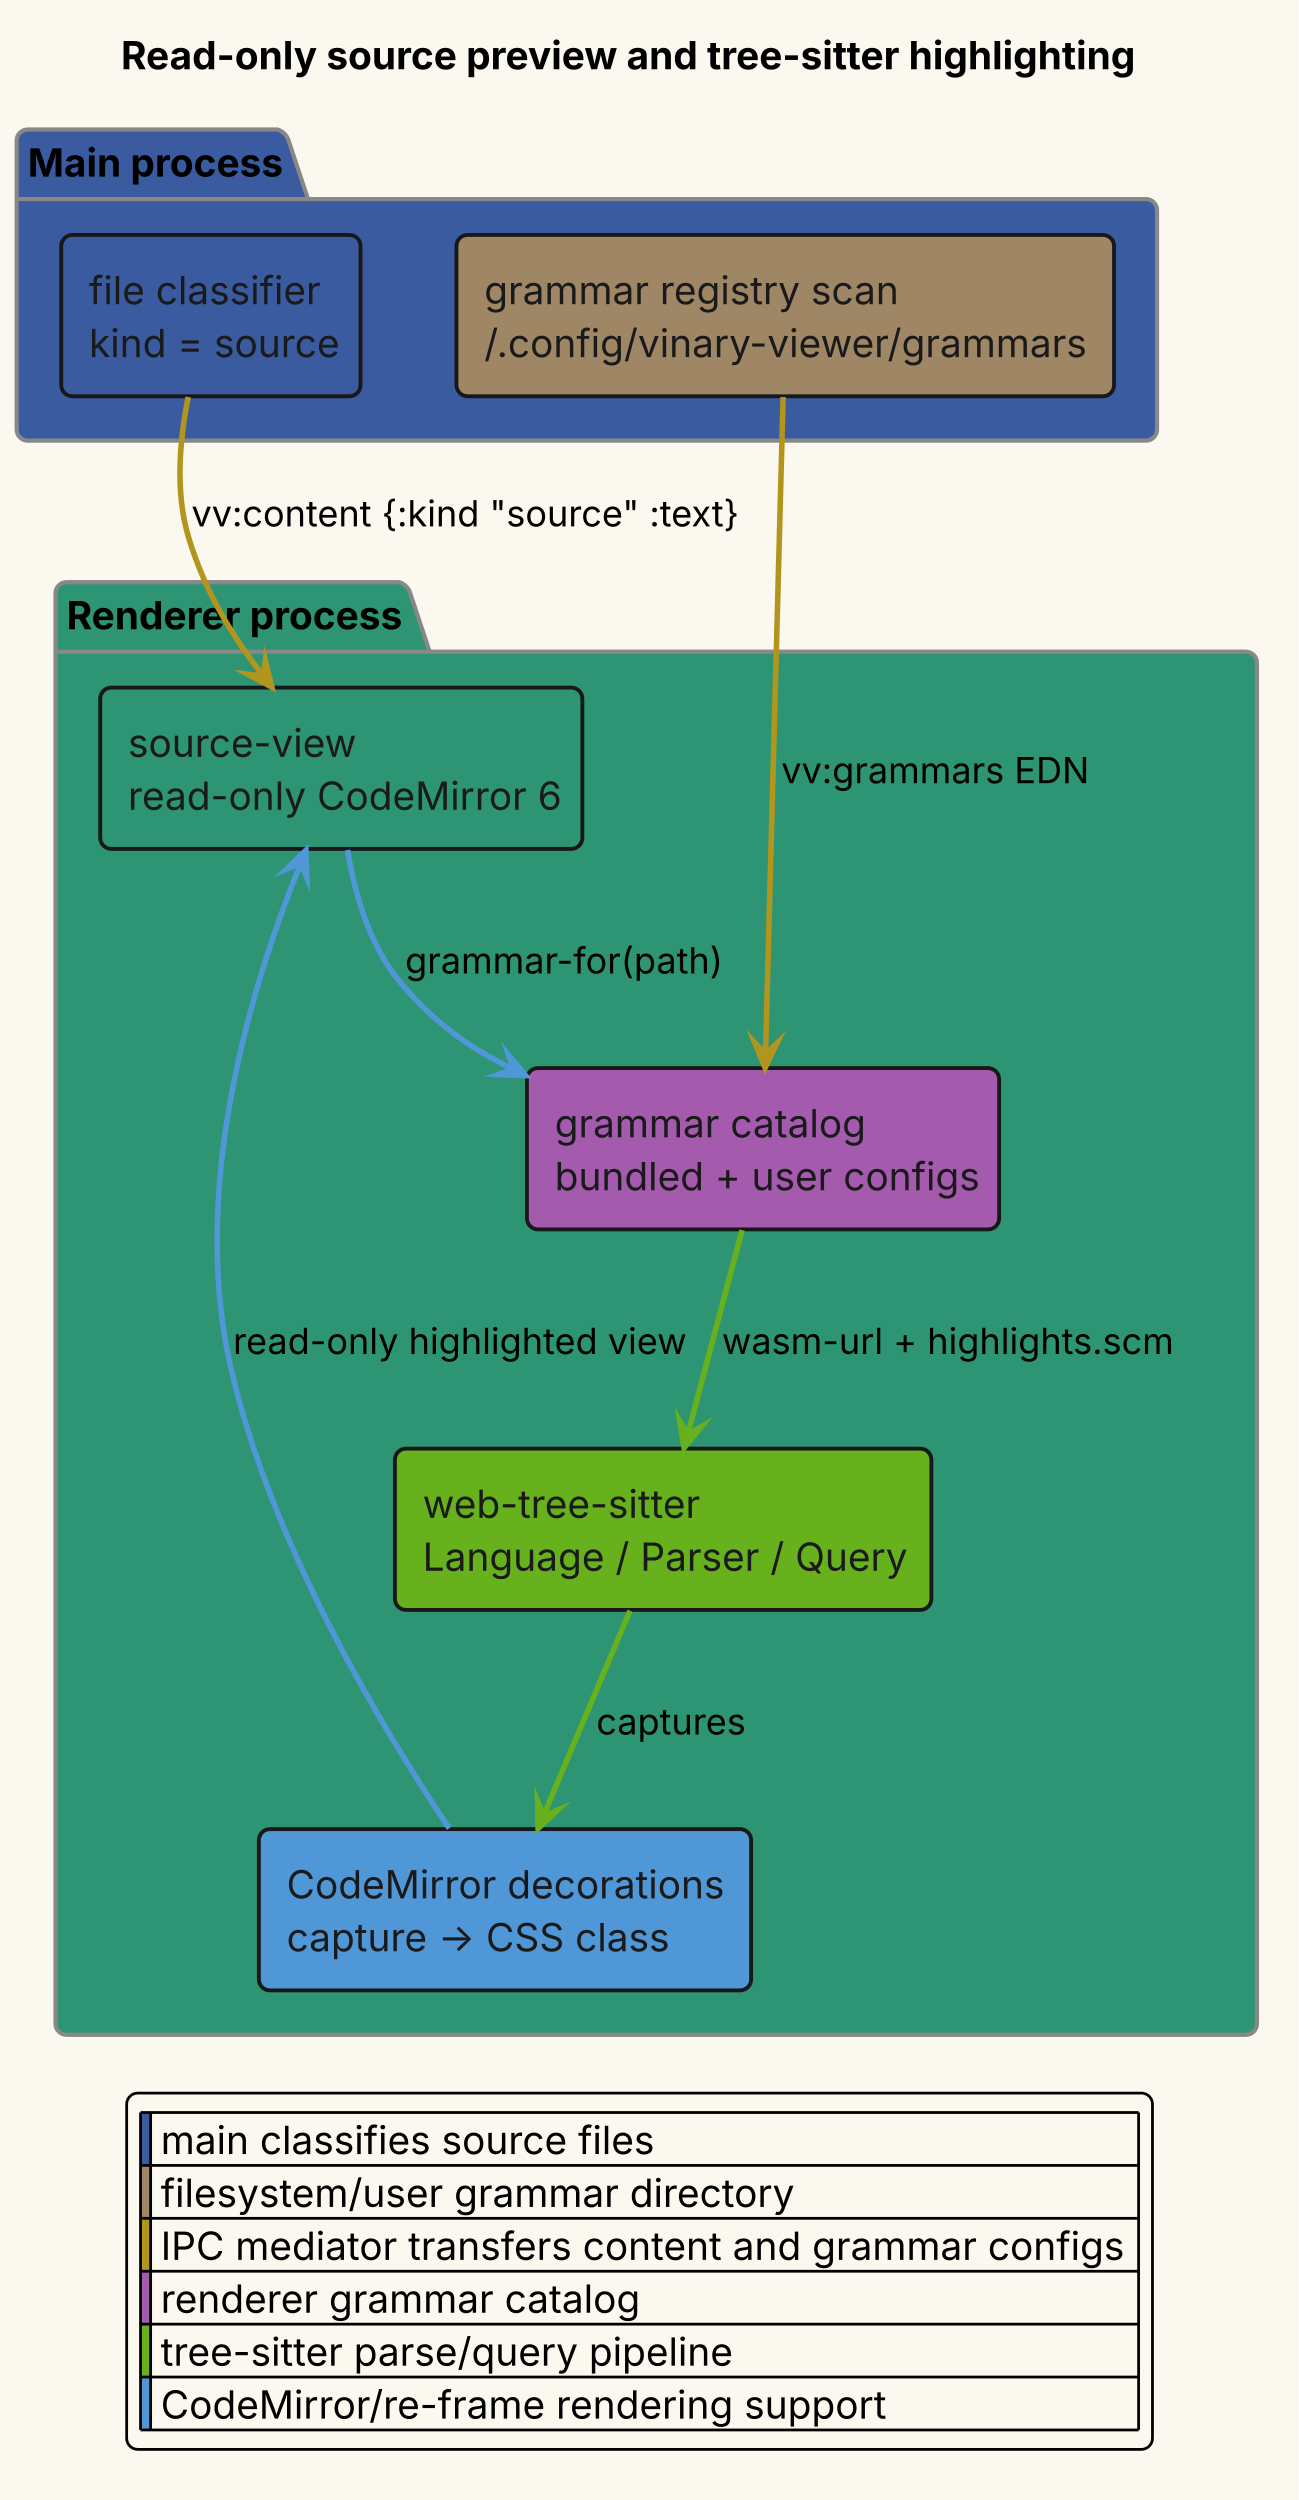
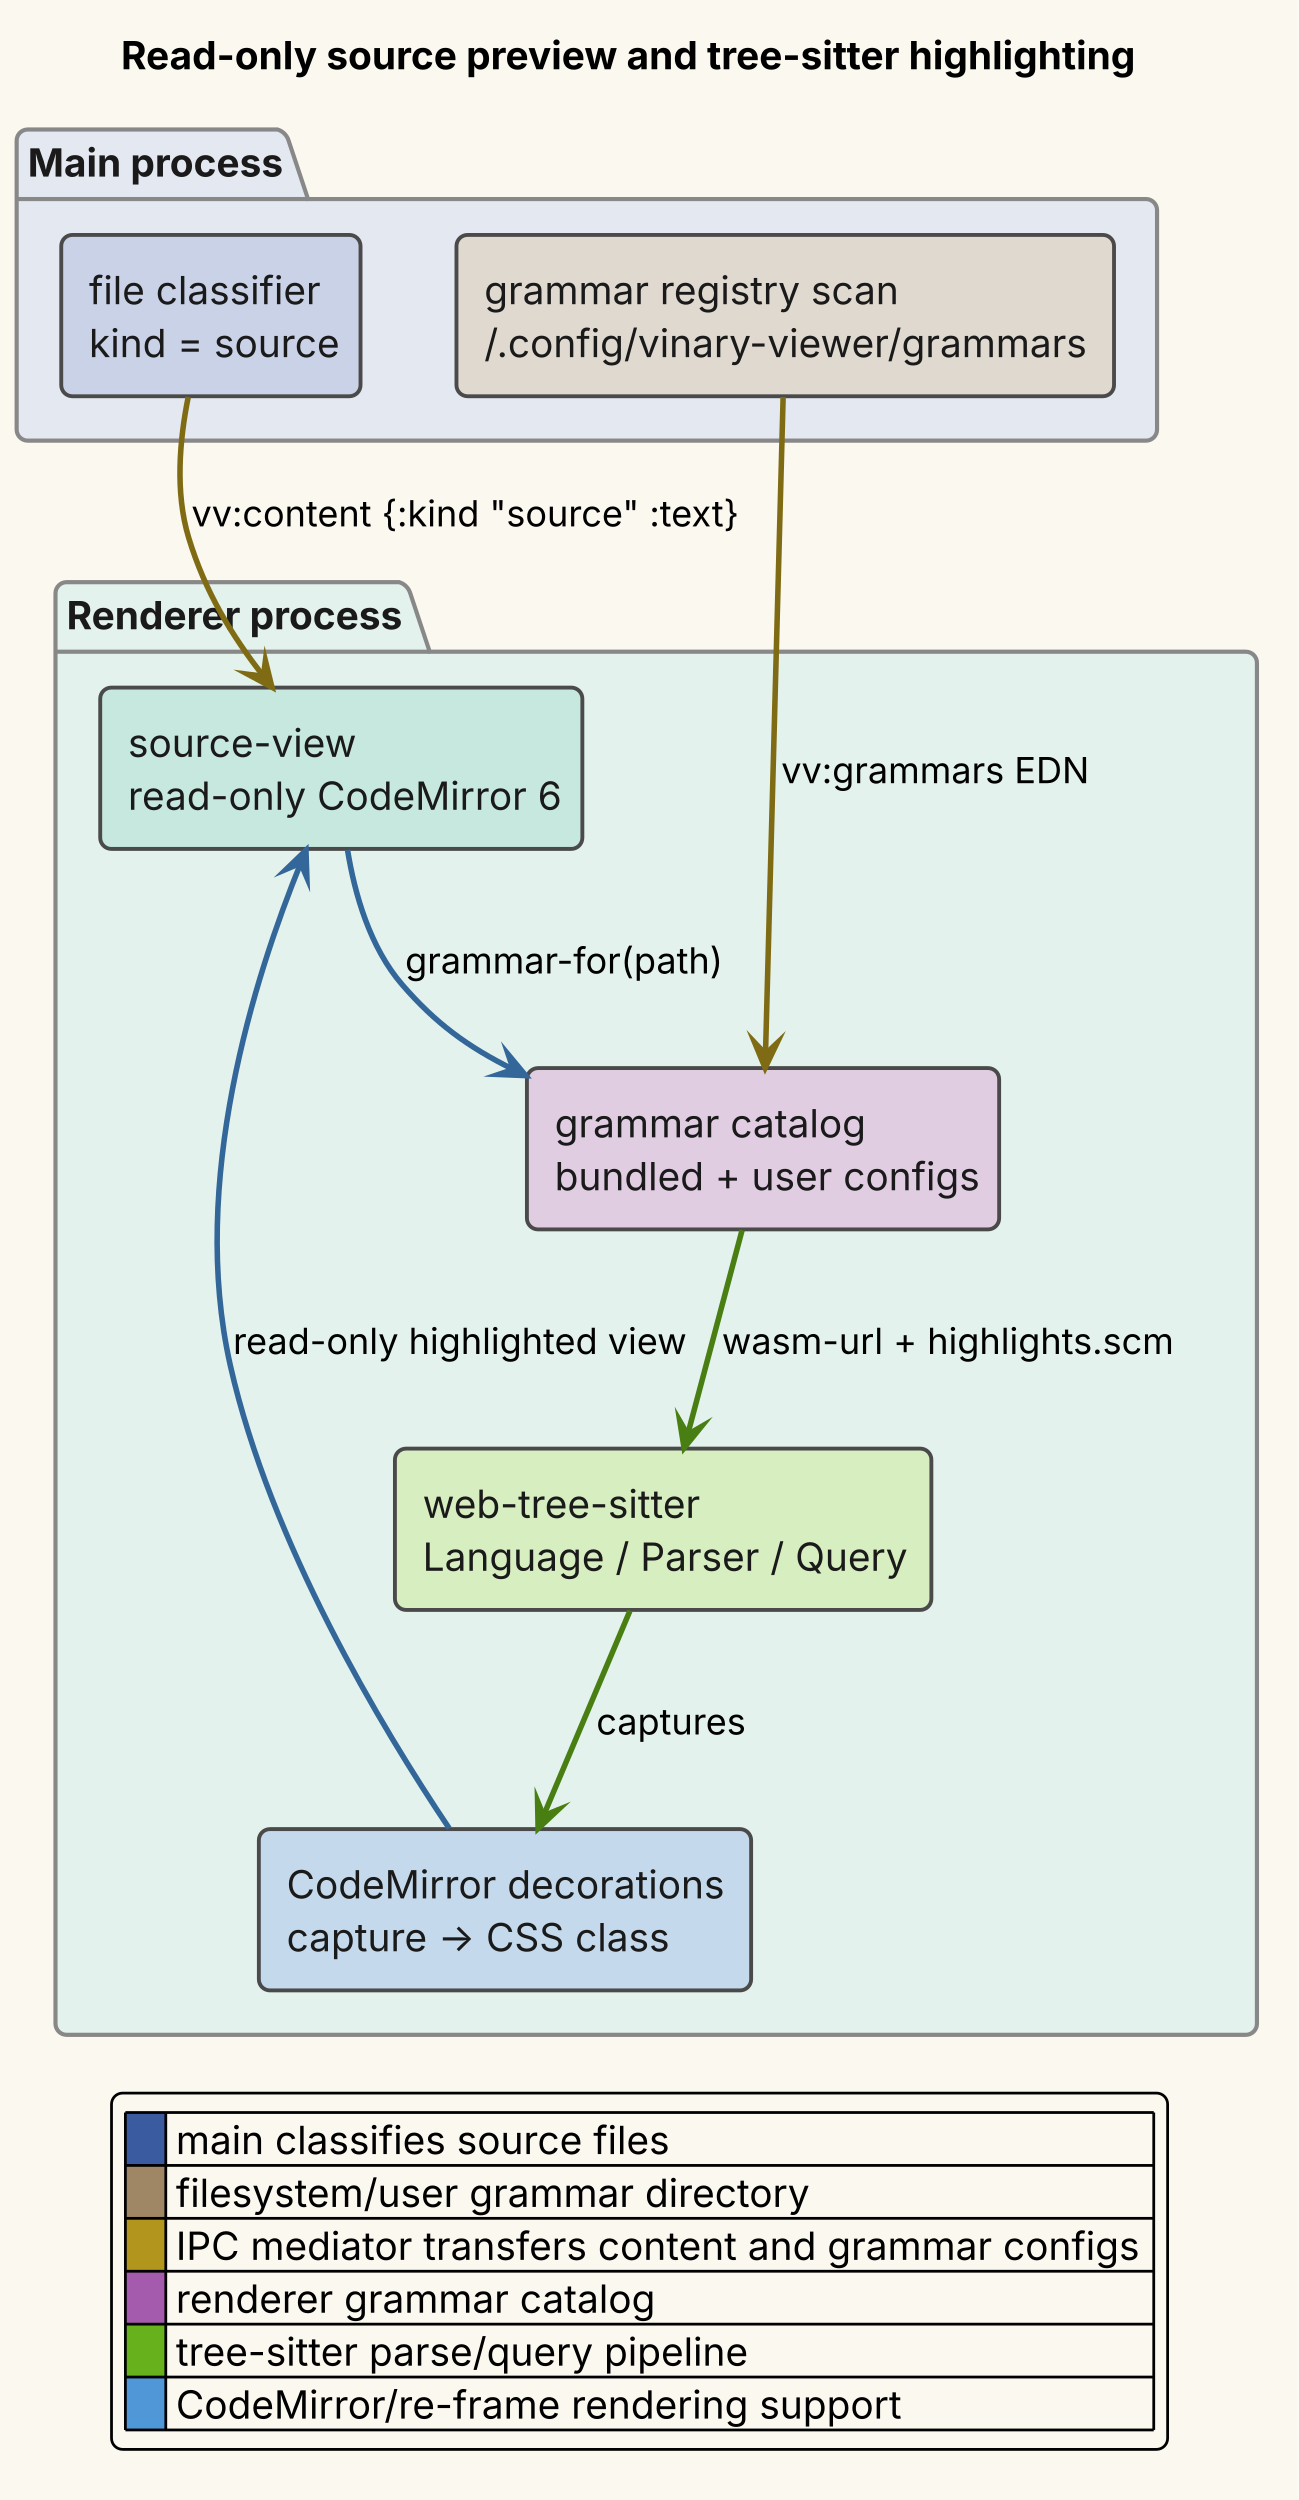
<svg xmlns="http://www.w3.org/2000/svg" contentStyleType="text/css" data-diagram-type="DESCRIPTION" height="901px" preserveAspectRatio="none" style="width:468px;height:901px;background:#FBF8EF;" version="1.1" viewBox="0 0 468 901" width="468px" zoomAndPan="magnify">
  <defs />
  <g>
    <rect fill="#FBF8EF" height="901" style="stroke:none;stroke-width:1;" width="468" x="0" y="0" />
    <g class="title" data-source-line="4">
      <text fill="#000000" font-family="'Inter, Helvetica, sans-serif'" font-size="14" font-weight="700" lengthAdjust="spacing" textLength="373.771" x="43.615" y="24.966">Read-only source preview and tree-sitter highlighting</text>
    </g>
    <g class="cluster" data-qualified-name="Main process" data-source-line="8" id="ent0001">
-       <path d="M10,46.67 L100.008,46.67 A6,6 0 0 1 104.008,50.67 L111.008,71.738 L413,71.738 A4,4 0 0 1 417,75.738 L417,154.81 A4,4 0 0 1 413,158.81 L10,158.81 A4,4 0 0 1 6,154.81 L6,50.67 A4,4 0 0 1 10,46.67" fill="#3A5BA0" style="stroke:#888888;stroke-width:1.5;" />
+       <path d="M10,46.67 L100.008,46.67 A6,6 0 0 1 104.008,50.67 L111.008,71.738 L413,71.738 A4,4 0 0 1 417,75.738 L417,154.81 A4,4 0 0 1 413,158.81 L10,158.81 A4,4 0 0 1 6,154.81 L6,50.67 A4,4 0 0 1 10,46.67" fill="#E4E8F1" style="stroke:#888888;stroke-width:1.5;" />
      <line style="stroke:#888888;stroke-width:1.5;" x1="6" x2="111.008" y1="71.738" y2="71.738" />
-       <text fill="#000000" font-family="'Inter, Helvetica, sans-serif'" font-size="14" font-weight="700" lengthAdjust="spacing" textLength="92.008" x="10" y="63.636">Main process</text>
+       <text fill="#1A1A1A" font-family="'Inter, Helvetica, sans-serif'" font-size="14" font-weight="700" lengthAdjust="spacing" textLength="92.008" x="10" y="63.636">Main process</text>
    </g>
    <g class="cluster" data-qualified-name="Renderer process" data-source-line="13" id="ent0004">
-       <path d="M24,209.81 L143.856,209.81 A6,6 0 0 1 147.856,213.81 L154.856,234.878 L449,234.878 A4,4 0 0 1 453,238.878 L453,729.35 A4,4 0 0 1 449,733.35 L24,733.35 A4,4 0 0 1 20,729.35 L20,213.81 A4,4 0 0 1 24,209.81" fill="#2D9574" style="stroke:#888888;stroke-width:1.5;" />
+       <path d="M24,209.81 L143.856,209.81 A6,6 0 0 1 147.856,213.81 L154.856,234.878 L449,234.878 A4,4 0 0 1 453,238.878 L453,729.35 A4,4 0 0 1 449,733.35 L24,733.35 A4,4 0 0 1 20,729.35 L20,213.81 A4,4 0 0 1 24,209.81" fill="#E3F2ED" style="stroke:#888888;stroke-width:1.5;" />
      <line style="stroke:#888888;stroke-width:1.5;" x1="20" x2="154.856" y1="234.878" y2="234.878" />
-       <text fill="#000000" font-family="'Inter, Helvetica, sans-serif'" font-size="14" font-weight="700" lengthAdjust="spacing" textLength="121.856" x="24" y="226.776">Renderer process</text>
+       <text fill="#1A1A1A" font-family="'Inter, Helvetica, sans-serif'" font-size="14" font-weight="700" lengthAdjust="spacing" textLength="121.856" x="24" y="226.776">Renderer process</text>
    </g>
    <g class="entity" data-qualified-name="Main process.Classifier" data-source-line="9" id="ent0002">
-       <rect fill="#3A5BA0" height="58.136" rx="4" ry="4" style="stroke:#181818;stroke-width:1.4;" width="107.864" x="22.07" y="84.67" />
+       <rect fill="#C9D2E6" height="58.136" rx="4" ry="4" style="stroke:#4A4A4A;stroke-width:1.4;" width="107.864" x="22.07" y="84.67" />
      <text fill="#1A1A1A" font-family="'Inter, Helvetica, sans-serif'" font-size="14" lengthAdjust="spacing" textLength="80.892" x="32.07" y="109.636">file classifier</text>
      <text fill="#1A1A1A" font-family="'Inter, Helvetica, sans-serif'" font-size="14" lengthAdjust="spacing" textLength="87.864" x="32.07" y="128.704">kind = source</text>
    </g>
    <g class="entity" data-qualified-name="Main process.MainRegistry" data-source-line="10" id="ent0003">
-       <rect fill="#9F8766" height="58.136" rx="4" ry="4" style="stroke:#181818;stroke-width:1.4;" width="236.985" x="164.51" y="84.67" />
+       <rect fill="#DFD9D0" height="58.136" rx="4" ry="4" style="stroke:#4A4A4A;stroke-width:1.4;" width="236.985" x="164.51" y="84.67" />
      <text fill="#1A1A1A" font-family="'Inter, Helvetica, sans-serif'" font-size="14" lengthAdjust="spacing" textLength="149.856" x="174.51" y="109.636">grammar registry scan</text>
      <text fill="#1A1A1A" font-family="'Inter, Helvetica, sans-serif'" font-size="14" lengthAdjust="spacing" textLength="216.985" x="174.51" y="128.704">/.config/vinary-viewer/grammars</text>
    </g>
    <g class="entity" data-qualified-name="Renderer process.SourceView" data-source-line="14" id="ent0005">
-       <rect fill="#2D9574" height="58.136" rx="4" ry="4" style="stroke:#181818;stroke-width:1.4;" width="173.761" x="36.12" y="247.81" />
+       <rect fill="#C7E8DE" height="58.136" rx="4" ry="4" style="stroke:#4A4A4A;stroke-width:1.4;" width="173.761" x="36.12" y="247.81" />
      <text fill="#1A1A1A" font-family="'Inter, Helvetica, sans-serif'" font-size="14" lengthAdjust="spacing" textLength="78.358" x="46.12" y="272.776">source-view</text>
      <text fill="#1A1A1A" font-family="'Inter, Helvetica, sans-serif'" font-size="14" lengthAdjust="spacing" textLength="153.761" x="46.12" y="291.844">read-only CodeMirror 6</text>
    </g>
    <g class="entity" data-qualified-name="Renderer process.Registry" data-source-line="15" id="ent0006">
-       <rect fill="#A45BAD" height="58.136" rx="4" ry="4" style="stroke:#181818;stroke-width:1.4;" width="170.191" x="189.9" y="384.94" />
+       <rect fill="#E0CDE2" height="58.136" rx="4" ry="4" style="stroke:#4A4A4A;stroke-width:1.4;" width="170.191" x="189.9" y="384.94" />
      <text fill="#1A1A1A" font-family="'Inter, Helvetica, sans-serif'" font-size="14" lengthAdjust="spacing" textLength="113.876" x="199.9" y="409.906">grammar catalog</text>
      <text fill="#1A1A1A" font-family="'Inter, Helvetica, sans-serif'" font-size="14" lengthAdjust="spacing" textLength="150.191" x="199.9" y="428.974">bundled + user configs</text>
    </g>
    <g class="entity" data-qualified-name="Renderer process.TreeSitter" data-source-line="16" id="ent0007">
-       <rect fill="#67B11D" height="58.136" rx="4" ry="4" style="stroke:#181818;stroke-width:1.4;" width="193.333" x="142.33" y="522.08" />
+       <rect fill="#D7EEC1" height="58.136" rx="4" ry="4" style="stroke:#4A4A4A;stroke-width:1.4;" width="193.333" x="142.33" y="522.08" />
      <text fill="#1A1A1A" font-family="'Inter, Helvetica, sans-serif'" font-size="14" lengthAdjust="spacing" textLength="97.258" x="152.33" y="547.046">web-tree-sitter</text>
      <text fill="#1A1A1A" font-family="'Inter, Helvetica, sans-serif'" font-size="14" lengthAdjust="spacing" textLength="173.333" x="152.33" y="566.114">Language / Parser / Query</text>
    </g>
    <g class="entity" data-qualified-name="Renderer process.Decorations" data-source-line="17" id="ent0008">
-       <rect fill="#4F97D7" height="58.136" rx="4" ry="4" style="stroke:#181818;stroke-width:1.4;" width="177.415" x="93.29" y="659.21" />
+       <rect fill="#C4D9EB" height="58.136" rx="4" ry="4" style="stroke:#4A4A4A;stroke-width:1.4;" width="177.415" x="93.29" y="659.21" />
      <text fill="#1A1A1A" font-family="'Inter, Helvetica, sans-serif'" font-size="14" lengthAdjust="spacing" textLength="157.415" x="103.29" y="684.176">CodeMirror decorations</text>
      <text fill="#1A1A1A" font-family="'Inter, Helvetica, sans-serif'" font-size="14" lengthAdjust="spacing" textLength="129.821" x="103.29" y="703.244">capture -&gt; CSS class</text>
    </g>
    <g class="link" data-entity-1="ent0002" data-entity-2="ent0005" data-link-type="dependency" data-source-line="20" id="lnk9">
-       <path d="M67.84,143.07 C64.74,158.38 63.02,177.44 68,193.81 C73.99,213.5 83.388,228.807 94.938,243.717" fill="none" id="Classifier-to-SourceView" style="stroke:#B1951D;stroke-width:2;" />
-       <polygon fill="#B1951D" points="98,247.67,95.651,238.105,94.938,243.717,89.326,243.005,98,247.67" style="stroke:#B1951D;stroke-width:2;stroke-linejoin:miter;stroke-miterlimit:10;" />
+       <path d="M67.84,143.07 C64.74,158.38 63.02,177.44 68,193.81 C73.99,213.5 83.388,228.807 94.938,243.717" fill="none" id="Classifier-to-SourceView" style="stroke:#7F6B14;stroke-width:2;" />
+       <polygon fill="#7F6B14" points="98,247.67,95.651,238.105,94.938,243.717,89.326,243.005,98,247.67" style="stroke:#7F6B14;stroke-width:2;stroke-linejoin:miter;stroke-miterlimit:10;" />
      <text fill="#000000" font-family="'Inter, Helvetica, sans-serif'" font-size="13" lengthAdjust="spacing" textLength="192.166" x="69" y="189.707">vv:content {:kind "source" :text}</text>
    </g>
    <g class="link" data-entity-1="ent0003" data-entity-2="ent0006" data-link-type="dependency" data-source-line="21" id="lnk10">
-       <path d="M282.24,143.07 C280.71,200.07 277.414,323.022 275.885,379.872" fill="none" id="MainRegistry-to-Registry" style="stroke:#B1951D;stroke-width:2;" />
-       <polygon fill="#B1951D" points="275.75,384.87,279.991,375.981,275.885,379.872,271.994,375.765,275.75,384.87" style="stroke:#B1951D;stroke-width:2;stroke-linejoin:miter;stroke-miterlimit:10;" />
+       <path d="M282.24,143.07 C280.71,200.07 277.414,323.022 275.885,379.872" fill="none" id="MainRegistry-to-Registry" style="stroke:#7F6B14;stroke-width:2;" />
+       <polygon fill="#7F6B14" points="275.75,384.87,279.991,375.981,275.885,379.872,271.994,375.765,275.75,384.87" style="stroke:#7F6B14;stroke-width:2;stroke-linejoin:miter;stroke-miterlimit:10;" />
      <text fill="#000000" font-family="'Inter, Helvetica, sans-serif'" font-size="13" lengthAdjust="spacing" textLength="110.526" x="281.56" y="282.267">vv:grammars EDN</text>
    </g>
    <g class="link" data-entity-1="ent0005" data-entity-2="ent0006" data-link-type="dependency" data-source-line="22" id="lnk11">
-       <path d="M125.25,306.32 C127.83,322.22 133.33,341.49 145,354.94 C156.98,368.76 168.419,377.221 184.999,385.431" fill="none" id="SourceView-to-Registry" style="stroke:#4F97D7;stroke-width:2;" />
-       <polygon fill="#4F97D7" points="189.48,387.65,183.19,380.072,184.999,385.431,179.64,387.241,189.48,387.65" style="stroke:#4F97D7;stroke-width:2;stroke-linejoin:miter;stroke-miterlimit:10;" />
+       <path d="M125.25,306.32 C127.83,322.22 133.33,341.49 145,354.94 C156.98,368.76 168.419,377.221 184.999,385.431" fill="none" id="SourceView-to-Registry" style="stroke:#336699;stroke-width:2;" />
+       <polygon fill="#336699" points="189.48,387.65,183.19,380.072,184.999,385.431,179.64,387.241,189.48,387.65" style="stroke:#336699;stroke-width:2;stroke-linejoin:miter;stroke-miterlimit:10;" />
      <text fill="#000000" font-family="'Inter, Helvetica, sans-serif'" font-size="13" lengthAdjust="spacing" textLength="115.336" x="146" y="350.837">grammar-for(path)</text>
    </g>
    <g class="link" data-entity-1="ent0006" data-entity-2="ent0007" data-link-type="dependency" data-source-line="23" id="lnk12">
-       <path d="M267.45,443.34 C261.31,466.4 253.967,493.968 247.827,517.018" fill="none" id="Registry-to-TreeSitter" style="stroke:#67B11D;stroke-width:2;" />
-       <polygon fill="#67B11D" points="246.54,521.85,252.722,514.183,247.827,517.018,244.991,512.124,246.54,521.85" style="stroke:#67B11D;stroke-width:2;stroke-linejoin:miter;stroke-miterlimit:10;" />
+       <path d="M267.45,443.34 C261.31,466.4 253.967,493.968 247.827,517.018" fill="none" id="Registry-to-TreeSitter" style="stroke:#487E12;stroke-width:2;" />
+       <polygon fill="#487E12" points="246.54,521.85,252.722,514.183,247.827,517.018,244.991,512.124,246.54,521.85" style="stroke:#487E12;stroke-width:2;stroke-linejoin:miter;stroke-miterlimit:10;" />
      <text fill="#000000" font-family="'Inter, Helvetica, sans-serif'" font-size="13" lengthAdjust="spacing" textLength="160.212" x="260.16" y="487.977">wasm-url + highlights.scm</text>
    </g>
    <g class="link" data-entity-1="ent0007" data-entity-2="ent0008" data-link-type="dependency" data-source-line="24" id="lnk13">
-       <path d="M227.05,580.48 C217.32,603.54 205.605,631.333 195.875,654.384" fill="none" id="TreeSitter-to-Decorations" style="stroke:#67B11D;stroke-width:2;" />
-       <polygon fill="#67B11D" points="193.93,658.99,201.115,652.254,195.875,654.384,193.745,649.143,193.93,658.99" style="stroke:#67B11D;stroke-width:2;stroke-linejoin:miter;stroke-miterlimit:10;" />
+       <path d="M227.05,580.48 C217.32,603.54 205.605,631.333 195.875,654.384" fill="none" id="TreeSitter-to-Decorations" style="stroke:#487E12;stroke-width:2;" />
+       <polygon fill="#487E12" points="193.93,658.99,201.115,652.254,195.875,654.384,193.745,649.143,193.93,658.99" style="stroke:#487E12;stroke-width:2;stroke-linejoin:miter;stroke-miterlimit:10;" />
      <text fill="#000000" font-family="'Inter, Helvetica, sans-serif'" font-size="13" lengthAdjust="spacing" textLength="53.183" x="214.91" y="625.107">captures</text>
    </g>
    <g class="link" data-entity-1="ent0008" data-entity-2="ent0005" data-link-type="dependency" data-source-line="25" id="lnk14">
-       <path d="M161.89,658.93 C137.38,622.42 97.45,556.01 83,492.08 C68.07,426.03 91.691,352.253 108.391,311.063" fill="none" id="Decorations-to-SourceView" style="stroke:#4F97D7;stroke-width:2;" />
-       <polygon fill="#4F97D7" points="110.27,306.43,103.181,313.267,108.391,311.063,110.595,316.273,110.27,306.43" style="stroke:#4F97D7;stroke-width:2;stroke-linejoin:miter;stroke-miterlimit:10;" />
+       <path d="M161.89,658.93 C137.38,622.42 97.45,556.01 83,492.08 C68.07,426.03 91.691,352.253 108.391,311.063" fill="none" id="Decorations-to-SourceView" style="stroke:#336699;stroke-width:2;" />
+       <polygon fill="#336699" points="110.27,306.43,103.181,313.267,108.391,311.063,110.595,316.273,110.27,306.43" style="stroke:#336699;stroke-width:2;stroke-linejoin:miter;stroke-miterlimit:10;" />
      <text fill="#000000" font-family="'Inter, Helvetica, sans-serif'" font-size="13" lengthAdjust="spacing" textLength="162.5" x="84" y="487.977">read-only highlighted view</text>
    </g>
    <g class="legend" data-source-line="27">
-       <rect fill="none" height="128.407" rx="4" ry="4" style="stroke:#000000;stroke-width:1;" width="369.701" x="45.65" y="754.35" />
-       <rect fill="#3A5BA0" height="19.068" style="stroke:none;stroke-width:1;" width="3.64" x="50.65" y="761.35" />
-       <text fill="#000000" font-family="'Inter, Helvetica, sans-serif'" font-size="14" lengthAdjust="spacing" textLength="3.64" x="50.65" y="776.316"> </text>
-       <text fill="#000000" font-family="'Inter, Helvetica, sans-serif'" font-size="14" lengthAdjust="spacing" textLength="173.235" x="57.93" y="776.316">main classifies source files</text>
-       <rect fill="#9F8766" height="19.068" style="stroke:none;stroke-width:1;" width="3.64" x="50.65" y="780.418" />
-       <text fill="#000000" font-family="'Inter, Helvetica, sans-serif'" font-size="14" lengthAdjust="spacing" textLength="3.64" x="50.65" y="795.384"> </text>
-       <text fill="#000000" font-family="'Inter, Helvetica, sans-serif'" font-size="14" lengthAdjust="spacing" textLength="229.179" x="57.93" y="795.384">filesystem/user grammar directory</text>
-       <rect fill="#B1951D" height="19.068" style="stroke:none;stroke-width:1;" width="3.64" x="50.65" y="799.486" />
-       <text fill="#000000" font-family="'Inter, Helvetica, sans-serif'" font-size="14" lengthAdjust="spacing" textLength="3.64" x="50.65" y="814.452"> </text>
-       <text fill="#000000" font-family="'Inter, Helvetica, sans-serif'" font-size="14" lengthAdjust="spacing" textLength="348.781" x="57.93" y="814.452">IPC mediator transfers content and grammar configs</text>
-       <rect fill="#A45BAD" height="19.068" style="stroke:none;stroke-width:1;" width="3.64" x="50.65" y="818.554" />
-       <text fill="#000000" font-family="'Inter, Helvetica, sans-serif'" font-size="14" lengthAdjust="spacing" textLength="3.64" x="50.65" y="833.52"> </text>
-       <text fill="#000000" font-family="'Inter, Helvetica, sans-serif'" font-size="14" lengthAdjust="spacing" textLength="175.811" x="57.93" y="833.52">renderer grammar catalog</text>
-       <rect fill="#67B11D" height="19.068" style="stroke:none;stroke-width:1;" width="3.64" x="50.65" y="837.622" />
-       <text fill="#000000" font-family="'Inter, Helvetica, sans-serif'" font-size="14" lengthAdjust="spacing" textLength="3.64" x="50.65" y="852.587"> </text>
-       <text fill="#000000" font-family="'Inter, Helvetica, sans-serif'" font-size="14" lengthAdjust="spacing" textLength="205.155" x="57.93" y="852.587">tree-sitter parse/query pipeline</text>
-       <rect fill="#4F97D7" height="19.068" style="stroke:none;stroke-width:1;" width="3.64" x="50.65" y="856.689" />
-       <text fill="#000000" font-family="'Inter, Helvetica, sans-serif'" font-size="14" lengthAdjust="spacing" textLength="3.64" x="50.65" y="871.655"> </text>
-       <text fill="#000000" font-family="'Inter, Helvetica, sans-serif'" font-size="14" lengthAdjust="spacing" textLength="263.437" x="57.93" y="871.655">CodeMirror/re-frame rendering support</text>
-       <line style="stroke:#000000;stroke-width:1;" x1="50.65" x2="410.35" y1="761.35" y2="761.35" />
-       <line style="stroke:#000000;stroke-width:1;" x1="50.65" x2="410.35" y1="780.418" y2="780.418" />
-       <line style="stroke:#000000;stroke-width:1;" x1="50.65" x2="410.35" y1="799.486" y2="799.486" />
-       <line style="stroke:#000000;stroke-width:1;" x1="50.65" x2="410.35" y1="818.554" y2="818.554" />
-       <line style="stroke:#000000;stroke-width:1;" x1="50.65" x2="410.35" y1="837.622" y2="837.622" />
-       <line style="stroke:#000000;stroke-width:1;" x1="50.65" x2="410.35" y1="856.689" y2="856.689" />
-       <line style="stroke:#000000;stroke-width:1;" x1="50.65" x2="410.35" y1="875.757" y2="875.757" />
-       <line style="stroke:#000000;stroke-width:1;" x1="50.65" x2="50.65" y1="761.35" y2="875.757" />
-       <line style="stroke:#000000;stroke-width:1;" x1="54.29" x2="54.29" y1="761.35" y2="875.757" />
-       <line style="stroke:#000000;stroke-width:1;" x1="410.35" x2="410.35" y1="761.35" y2="875.757" />
+       <rect fill="none" height="128.407" rx="4" ry="4" style="stroke:#000000;stroke-width:1;" width="380.621" x="40.19" y="754.35" />
+       <rect fill="#3A5BA0" height="19.068" style="stroke:none;stroke-width:1;" width="14.56" x="45.19" y="761.35" />
+       <text fill="#000000" font-family="'Inter, Helvetica, sans-serif'" font-size="14" lengthAdjust="spacing" textLength="14.56" x="45.19" y="776.316">    </text>
+       <text fill="#000000" font-family="'Inter, Helvetica, sans-serif'" font-size="14" lengthAdjust="spacing" textLength="173.235" x="63.39" y="776.316">main classifies source files</text>
+       <rect fill="#9F8766" height="19.068" style="stroke:none;stroke-width:1;" width="14.56" x="45.19" y="780.418" />
+       <text fill="#000000" font-family="'Inter, Helvetica, sans-serif'" font-size="14" lengthAdjust="spacing" textLength="14.56" x="45.19" y="795.384">    </text>
+       <text fill="#000000" font-family="'Inter, Helvetica, sans-serif'" font-size="14" lengthAdjust="spacing" textLength="229.179" x="63.39" y="795.384">filesystem/user grammar directory</text>
+       <rect fill="#B1951D" height="19.068" style="stroke:none;stroke-width:1;" width="14.56" x="45.19" y="799.486" />
+       <text fill="#000000" font-family="'Inter, Helvetica, sans-serif'" font-size="14" lengthAdjust="spacing" textLength="14.56" x="45.19" y="814.452">    </text>
+       <text fill="#000000" font-family="'Inter, Helvetica, sans-serif'" font-size="14" lengthAdjust="spacing" textLength="348.781" x="63.39" y="814.452">IPC mediator transfers content and grammar configs</text>
+       <rect fill="#A45BAD" height="19.068" style="stroke:none;stroke-width:1;" width="14.56" x="45.19" y="818.554" />
+       <text fill="#000000" font-family="'Inter, Helvetica, sans-serif'" font-size="14" lengthAdjust="spacing" textLength="14.56" x="45.19" y="833.52">    </text>
+       <text fill="#000000" font-family="'Inter, Helvetica, sans-serif'" font-size="14" lengthAdjust="spacing" textLength="175.811" x="63.39" y="833.52">renderer grammar catalog</text>
+       <rect fill="#67B11D" height="19.068" style="stroke:none;stroke-width:1;" width="14.56" x="45.19" y="837.622" />
+       <text fill="#000000" font-family="'Inter, Helvetica, sans-serif'" font-size="14" lengthAdjust="spacing" textLength="14.56" x="45.19" y="852.587">    </text>
+       <text fill="#000000" font-family="'Inter, Helvetica, sans-serif'" font-size="14" lengthAdjust="spacing" textLength="205.155" x="63.39" y="852.587">tree-sitter parse/query pipeline</text>
+       <rect fill="#4F97D7" height="19.068" style="stroke:none;stroke-width:1;" width="14.56" x="45.19" y="856.689" />
+       <text fill="#000000" font-family="'Inter, Helvetica, sans-serif'" font-size="14" lengthAdjust="spacing" textLength="14.56" x="45.19" y="871.655">    </text>
+       <text fill="#000000" font-family="'Inter, Helvetica, sans-serif'" font-size="14" lengthAdjust="spacing" textLength="263.437" x="63.39" y="871.655">CodeMirror/re-frame rendering support</text>
+       <line style="stroke:#000000;stroke-width:1;" x1="45.19" x2="415.81" y1="761.35" y2="761.35" />
+       <line style="stroke:#000000;stroke-width:1;" x1="45.19" x2="415.81" y1="780.418" y2="780.418" />
+       <line style="stroke:#000000;stroke-width:1;" x1="45.19" x2="415.81" y1="799.486" y2="799.486" />
+       <line style="stroke:#000000;stroke-width:1;" x1="45.19" x2="415.81" y1="818.554" y2="818.554" />
+       <line style="stroke:#000000;stroke-width:1;" x1="45.19" x2="415.81" y1="837.622" y2="837.622" />
+       <line style="stroke:#000000;stroke-width:1;" x1="45.19" x2="415.81" y1="856.689" y2="856.689" />
+       <line style="stroke:#000000;stroke-width:1;" x1="45.19" x2="415.81" y1="875.757" y2="875.757" />
+       <line style="stroke:#000000;stroke-width:1;" x1="45.19" x2="45.19" y1="761.35" y2="875.757" />
+       <line style="stroke:#000000;stroke-width:1;" x1="59.75" x2="59.75" y1="761.35" y2="875.757" />
+       <line style="stroke:#000000;stroke-width:1;" x1="415.81" x2="415.81" y1="761.35" y2="875.757" />
    </g>
  </g>
</svg>
